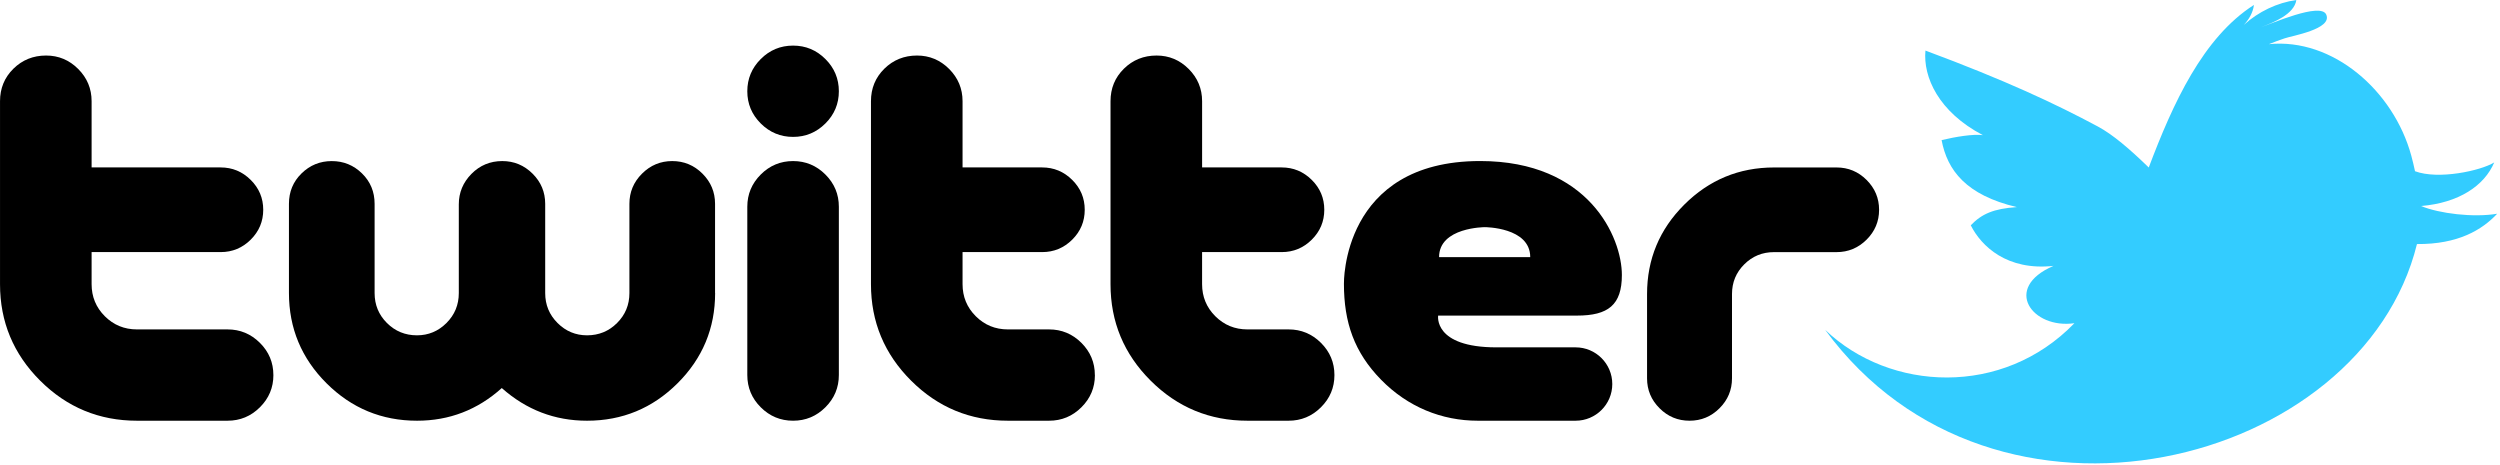
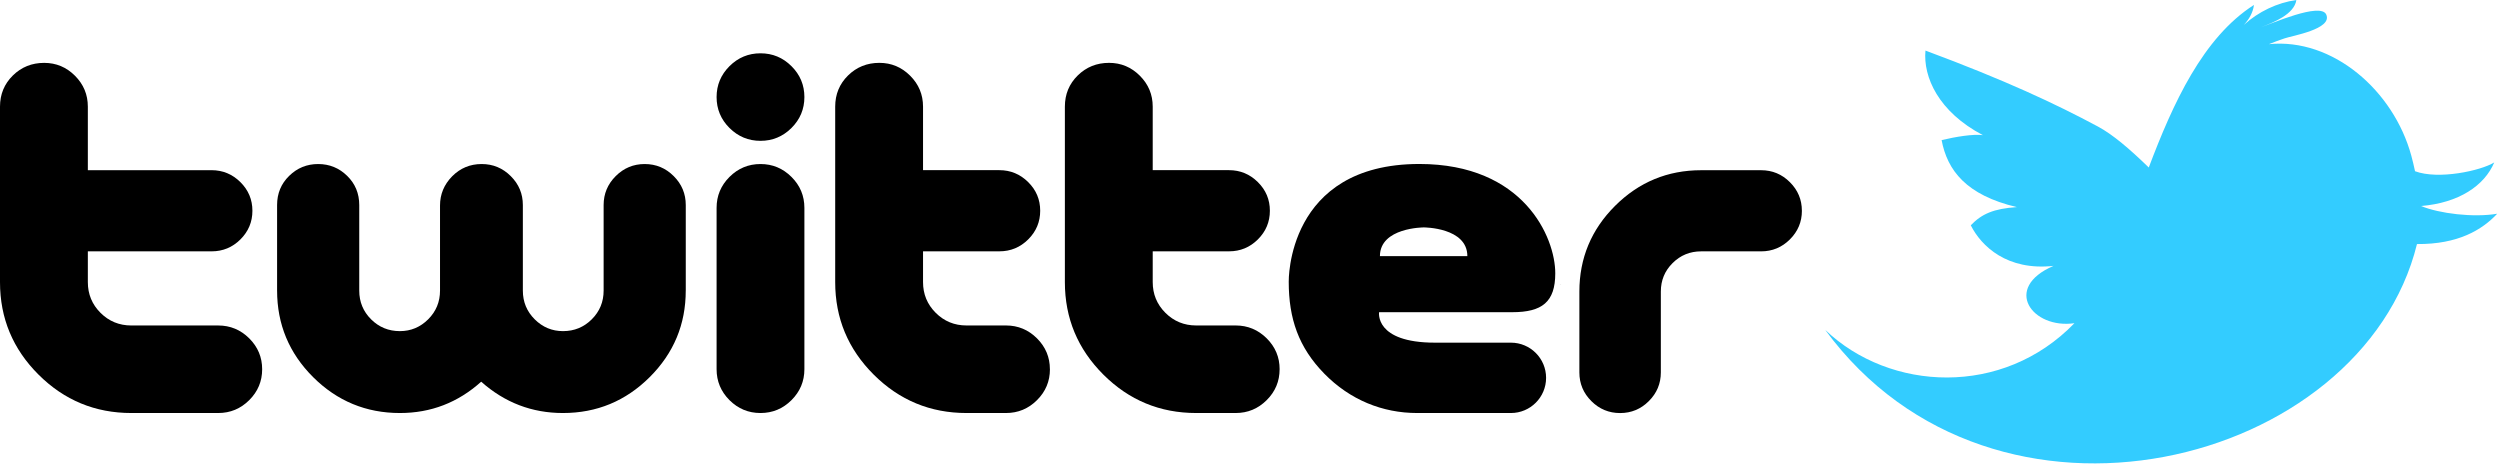
- <svg xmlns="http://www.w3.org/2000/svg" width="140" height="26">
-   <g>
+ <svg xmlns="http://www.w3.org/2000/svg" width="140" height="26" id="svg3063" version="1.1">
+   <defs id="defs3082" />
+   <g id="g3065">
    <g id="svg_1">
-       <path d="m87.389,15.943c-0.02,0.004 -0.041,0.002 -0.062,0.006l0.108,-0.017c-0.017,0.002 -0.029,0.009 -0.046,0.012l-0,0z" id="path7" clip-path="none" fill="black" />
-       <path d="m15.31,21.004c0,0.702 -0.252,1.304 -0.755,1.804c-0.503,0.501 -1.107,0.752 -1.811,0.752l-5.073,0c-2.114,0 -3.92,-0.747 -5.42,-2.242c-1.5,-1.495 -2.25,-3.295 -2.25,-5.402l0,-10.247c0,-0.722 0.25,-1.329 0.749,-1.821c0.5,-0.491 1.11,-0.738 1.83,-0.738c0.699,0 1.3,0.251 1.799,0.752c0.5,0.501 0.751,1.102 0.751,1.804l0,3.71l7.223,0c0.656,0 1.217,0.232 1.686,0.698c0.469,0.465 0.702,1.022 0.702,1.673c0,0.65 -0.233,1.208 -0.7,1.673c-0.467,0.464 -1.027,0.697 -1.68,0.697l-7.231,0l0,1.796c0,0.704 0.246,1.302 0.74,1.796c0.493,0.492 1.093,0.738 1.798,0.738l5.074,0c0.704,0 1.309,0.251 1.812,0.752c0.504,0.501 0.755,1.103 0.755,1.804l0,0l0,0l0,0l0,0l-0,-0z" id="path9" clip-path="none" fill="black" />
-       <path d="m74.728,21.004c0,0.702 -0.252,1.304 -0.755,1.804c-0.503,0.501 -1.107,0.752 -1.811,0.752l-2.304,0c-2.114,0 -3.92,-0.747 -5.42,-2.242c-1.5,-1.495 -2.249,-3.295 -2.249,-5.402l0,-10.247c0,-0.722 0.249,-1.329 0.749,-1.821c0.499,-0.491 1.11,-0.738 1.83,-0.738c0.699,0 1.3,0.251 1.799,0.752c0.5,0.501 0.751,1.102 0.751,1.804l0,3.71l4.454,0c0.656,0 1.217,0.233 1.686,0.698c0.469,0.465 0.702,1.022 0.702,1.673c0,0.65 -0.233,1.208 -0.7,1.673c-0.467,0.464 -1.027,0.697 -1.68,0.697l-4.463,0l0,1.796c0,0.704 0.246,1.302 0.74,1.796c0.494,0.492 1.093,0.738 1.798,0.738l2.306,0c0.704,0 1.309,0.251 1.812,0.752c0.503,0.501 0.755,1.103 0.755,1.804l0,0l0,0l-0,0l-0,0l0,0l-0,0z" id="path11" clip-path="none" fill="black" />
-       <path d="m61.315,21.004c0,0.702 -0.252,1.304 -0.755,1.804c-0.503,0.501 -1.107,0.752 -1.811,0.752l-2.305,0c-2.114,0 -3.92,-0.747 -5.42,-2.242c-1.5,-1.495 -2.25,-3.295 -2.25,-5.402l0,-10.247c0,-0.722 0.25,-1.329 0.749,-1.821c0.5,-0.491 1.109,-0.738 1.83,-0.738c0.699,0 1.3,0.251 1.799,0.752c0.5,0.501 0.751,1.102 0.751,1.804l0,3.71l4.454,0c0.656,0 1.218,0.233 1.686,0.698c0.469,0.465 0.702,1.022 0.702,1.673c0,0.65 -0.233,1.208 -0.7,1.673c-0.467,0.464 -1.027,0.697 -1.68,0.697l-4.462,0l0,1.796c0,0.704 0.246,1.302 0.74,1.796c0.493,0.492 1.093,0.738 1.797,0.738l2.306,0c0.704,0 1.309,0.251 1.812,0.752c0.502,0.501 0.754,1.103 0.754,1.804l0,0l0,0l0,0l0,0z" id="path13" clip-path="none" fill="black" />
-       <path d="m40.047,16.409c0,1.971 -0.701,3.656 -2.104,5.054c-1.403,1.398 -3.092,2.097 -5.069,2.097c-1.808,0 -3.399,-0.609 -4.774,-1.829c-1.356,1.22 -2.938,1.829 -4.745,1.829c-1.976,0 -3.667,-0.699 -5.07,-2.097c-1.402,-1.398 -2.104,-3.083 -2.104,-5.054l0,-4.995c0,-0.676 0.235,-1.243 0.706,-1.703c0.469,-0.46 1.034,-0.69 1.692,-0.69c0.659,0 1.224,0.23 1.693,0.69c0.47,0.46 0.706,1.028 0.706,1.704l0,4.997c0,0.659 0.231,1.217 0.691,1.677c0.462,0.46 1.022,0.689 1.681,0.689c0.64,0 1.191,-0.229 1.652,-0.689c0.461,-0.461 0.691,-1.019 0.691,-1.677l0,-4.969c0,-0.657 0.236,-1.225 0.707,-1.704c0.472,-0.478 1.048,-0.719 1.727,-0.719c0.659,0 1.225,0.235 1.697,0.705c0.472,0.469 0.707,1.033 0.707,1.69l0,4.997c0,0.659 0.231,1.217 0.692,1.677c0.461,0.46 1.012,0.689 1.652,0.689c0.659,0 1.22,-0.229 1.68,-0.689c0.462,-0.461 0.692,-1.019 0.692,-1.677l0,-4.997c0,-0.657 0.235,-1.221 0.706,-1.69c0.47,-0.47 1.035,-0.705 1.692,-0.705c0.659,0 1.224,0.235 1.693,0.704c0.47,0.469 0.705,1.032 0.705,1.689l0,4.995l-0.001,0l0,0l-0,-0z" id="path15" clip-path="none" fill="black" />
-       <path d="m46.976,5.11c0,0.701 -0.251,1.303 -0.754,1.804c-0.503,0.501 -1.106,0.752 -1.809,0.752c-0.705,0 -1.308,-0.251 -1.811,-0.752c-0.502,-0.501 -0.753,-1.103 -0.753,-1.804c0,-0.702 0.252,-1.303 0.753,-1.804c0.503,-0.502 1.106,-0.752 1.811,-0.752c0.704,0 1.307,0.25 1.809,0.752c0.503,0.501 0.754,1.102 0.754,1.804z" id="path17" clip-path="none" fill="black" />
-       <path d="m46.976,21.001c0,0.703 -0.251,1.305 -0.754,1.807c-0.503,0.502 -1.106,0.752 -1.809,0.752c-0.705,0 -1.308,-0.25 -1.811,-0.752c-0.502,-0.501 -0.753,-1.104 -0.753,-1.807l0,-9.422c0,-0.703 0.252,-1.305 0.753,-1.806c0.503,-0.502 1.106,-0.753 1.811,-0.753c0.704,0 1.307,0.251 1.809,0.753c0.503,0.501 0.754,1.103 0.754,1.806l0,9.422z" id="path19" clip-path="none" fill="black" />
-       <path d="m105.229,11.749c0,0.65 -0.234,1.208 -0.702,1.673c-0.467,0.464 -1.027,0.697 -1.68,0.697l-3.502,0c-0.654,0 -1.21,0.228 -1.667,0.685c-0.458,0.456 -0.686,1.009 -0.686,1.662l0,4.72c0,0.651 -0.233,1.211 -0.699,1.676c-0.467,0.467 -1.026,0.698 -1.679,0.698c-0.653,0 -1.213,-0.231 -1.679,-0.698c-0.467,-0.465 -0.7,-1.023 -0.7,-1.675l0,-4.718c0,-1.954 0.695,-3.625 2.086,-5.011c1.391,-1.386 3.067,-2.08 5.027,-2.08l3.5,0c0.654,0 1.214,0.233 1.68,0.698c0.467,0.465 0.701,1.022 0.701,1.673l-0,0l0,0l-0,-0z" id="path21" clip-path="none" fill="black" />
-       <path d="m82.757,23.56c-2.018,0 -3.92,-0.767 -5.421,-2.3c-1.499,-1.534 -2.076,-3.206 -2.076,-5.367c0,0 -0.146,-6.875 7.629,-6.875c6.084,0 7.936,4.273 7.936,6.383c0,1.677 -0.767,2.272 -2.513,2.272l-7.776,0c0,0 -0.282,1.779 3.261,1.779l4.437,0c1.134,0 2.054,0.92 2.054,2.054c0,1.135 -0.92,2.054 -2.054,2.054l-5.477,0l0,0l0,0l-0,0zm-2.169,-9.162l5.105,0c0,-1.677 -2.539,-1.677 -2.539,-1.677c0,0 -2.566,-0 -2.566,1.677z" id="path23" clip-path="none" fill="black" />
-       <path id="path25" d="m139.842,11.969c-1.325,0.226 -3.245,-0.009 -4.264,-0.432c2.115,-0.175 3.547,-1.136 4.099,-2.441c-0.762,0.469 -3.13,0.98 -4.436,0.493c-0.065,-0.307 -0.135,-0.599 -0.207,-0.864c-0.994,-3.659 -4.405,-6.609 -7.975,-6.252c0.287,-0.117 0.58,-0.225 0.875,-0.324c0.391,-0.141 2.698,-0.517 2.336,-1.331c-0.307,-0.718 -3.127,0.54 -3.658,0.705c0.701,-0.263 1.861,-0.716 1.984,-1.522c-1.073,0.147 -2.127,0.655 -2.941,1.394c0.295,-0.316 0.517,-0.702 0.564,-1.118c-2.863,1.832 -4.536,5.522 -5.889,9.103c-1.063,-1.032 -2.007,-1.844 -2.851,-2.296c-2.37,-1.271 -5.205,-2.599 -9.654,-4.252c-0.137,1.473 0.727,3.434 3.217,4.736c-0.539,-0.073 -1.525,0.09 -2.313,0.278c0.32,1.69 1.37,3.08 4.213,3.752c-1.299,0.085 -1.972,0.383 -2.579,1.019c0.591,1.175 2.037,2.556 4.632,2.272c-2.889,1.247 -1.178,3.554 1.172,3.21c-4.007,4.146 -10.328,3.838 -13.957,0.374c9.474,12.924 30.071,7.642 33.14,-4.806c2.301,0.019 3.652,-0.797 4.491,-1.697l0,0l0,0l0,0l0,0l0,0l-0,0z" clip-path="none" fill="#33ccff" />
+       <path d="m 87.389,15.943 c -0.02,0.004 -0.041,0.002 -0.062,0.006 l 0.108,-0.017 c -0.017,0.002 -0.029,0.009 -0.046,0.012 l -8e-6,0 z" id="path7" clip-path="none" style="fill:#000000" />
+       <path d="m 14.681,20.678 c 0,0.673 -0.241,1.25 -0.724,1.73 -0.483,0.481 -1.061,0.721 -1.737,0.721 l -4.865,0 c -2.027,0 -3.759,-0.716 -5.197,-2.15 C 0.719,19.545 1e-5,17.819 1e-5,15.799 l 0,-9.826 C 1e-5,5.281 0.24,4.7 0.719,4.228 1.198,3.757 1.783,3.521 2.474,3.521 c 0.671,0 1.247,0.241 1.725,0.721 0.48,0.48 0.72,1.056 0.72,1.73 l 0,3.558 6.926,0 c 0.629,0 1.167,0.223 1.617,0.669 0.449,0.445 0.673,0.98 0.673,1.604 0,0.623 -0.224,1.158 -0.671,1.604 -0.447,0.445 -0.985,0.668 -1.611,0.668 l -6.934,0 0,1.722 c 0,0.675 0.236,1.249 0.71,1.722 0.473,0.472 1.048,0.708 1.724,0.708 l 4.866,0 c 0.675,0 1.255,0.241 1.738,0.721 0.483,0.481 0.724,1.057 0.724,1.73 l 0,0 0,0 0,0 0,0 -9e-6,-1.1e-5 z" id="path9" clip-path="none" style="fill:#000000" />
+       <path d="m 71.658,20.678 c 0,0.673 -0.241,1.25 -0.724,1.73 -0.483,0.481 -1.061,0.721 -1.737,0.721 l -2.21,0 c -2.027,0 -3.759,-0.716 -5.197,-2.15 -1.438,-1.434 -2.157,-3.16 -2.157,-5.18 l 0,-9.826 c 0,-0.693 0.239,-1.274 0.719,-1.746 0.479,-0.471 1.064,-0.707 1.755,-0.707 0.67,0 1.247,0.241 1.725,0.721 0.48,0.48 0.72,1.056 0.72,1.73 l 0,3.558 4.271,0 c 0.629,0 1.167,0.223 1.617,0.669 0.45,0.445 0.673,0.98 0.673,1.604 0,0.623 -0.223,1.158 -0.671,1.604 -0.448,0.445 -0.985,0.668 -1.611,0.668 l -4.279,0 0,1.722 c 0,0.675 0.236,1.249 0.71,1.722 0.473,0.472 1.048,0.708 1.724,0.708 l 2.211,0 c 0.675,0 1.255,0.241 1.738,0.721 0.483,0.481 0.724,1.057 0.724,1.73 l 0,0 0,0 -2.2e-5,0 -7e-6,0 0,0 -8e-6,0 z" id="path11" clip-path="none" style="fill:#000000" />
+       <path d="m 58.796,20.678 c 0,0.673 -0.241,1.25 -0.724,1.73 -0.483,0.481 -1.061,0.721 -1.737,0.721 l -2.21,0 c -2.027,0 -3.759,-0.716 -5.197,-2.15 -1.438,-1.434 -2.157,-3.16 -2.157,-5.18 l 0,-9.826 c 0,-0.693 0.24,-1.274 0.719,-1.746 0.479,-0.471 1.064,-0.707 1.755,-0.707 0.67,0 1.247,0.241 1.725,0.721 0.48,0.48 0.72,1.056 0.72,1.73 l 0,3.558 4.271,0 c 0.629,0 1.167,0.223 1.617,0.669 0.45,0.445 0.673,0.98 0.673,1.604 0,0.623 -0.223,1.158 -0.671,1.604 -0.448,0.445 -0.985,0.668 -1.611,0.668 l -4.279,0 0,1.722 c 0,0.675 0.236,1.249 0.71,1.722 0.473,0.472 1.048,0.708 1.723,0.708 l 2.211,0 c 0.675,0 1.255,0.241 1.737,0.721 0.481,0.481 0.723,1.057 0.723,1.73 l 0,0 0,0 0,0 3e-5,0 z" id="path13" clip-path="none" style="fill:#000000" />
+       <path d="m 38.402,16.271 c 0,1.89 -0.672,3.506 -2.018,4.847 -1.345,1.341 -2.965,2.011 -4.861,2.011 -1.734,0 -3.259,-0.584 -4.577,-1.754 -1.3,1.17 -2.817,1.754 -4.55,1.754 -1.895,0 -3.516,-0.67 -4.862,-2.011 -1.345,-1.341 -2.017,-2.957 -2.017,-4.847 l 0,-4.79 c 0,-0.648 0.225,-1.192 0.677,-1.633 0.45,-0.441 0.992,-0.662 1.623,-0.662 0.632,0 1.173,0.221 1.624,0.662 0.451,0.441 0.677,0.986 0.677,1.634 l 0,4.792 c 0,0.632 0.221,1.167 0.663,1.608 0.443,0.441 0.98,0.661 1.612,0.661 0.614,0 1.142,-0.22 1.585,-0.661 0.442,-0.442 0.663,-0.977 0.663,-1.608 l 0,-4.765 c 0,-0.63 0.227,-1.174 0.678,-1.634 0.453,-0.459 1.005,-0.689 1.656,-0.689 0.632,0 1.175,0.225 1.627,0.676 0.453,0.45 0.678,0.991 0.678,1.62 l 0,4.792 c 0,0.632 0.221,1.167 0.664,1.608 0.442,0.441 0.971,0.661 1.584,0.661 0.632,0 1.17,-0.22 1.611,-0.661 0.443,-0.442 0.664,-0.977 0.664,-1.608 l 0,-4.792 c 0,-0.63 0.226,-1.171 0.677,-1.62 0.451,-0.451 0.992,-0.676 1.623,-0.676 0.632,0 1.174,0.225 1.624,0.675 0.451,0.45 0.676,0.99 0.676,1.62 l 0,4.79 -5.84e-4,0 1e-5,0 -1e-5,-9e-6 z" id="path15" clip-path="none" style="fill:#000000" />
+       <path d="m 45.046,5.436 c 0,0.672 -0.241,1.249 -0.723,1.73 -0.483,0.48 -1.061,0.721 -1.735,0.721 -0.676,0 -1.254,-0.241 -1.737,-0.721 -0.481,-0.48 -0.722,-1.057 -0.722,-1.73 0,-0.673 0.241,-1.25 0.722,-1.73 0.483,-0.481 1.061,-0.721 1.737,-0.721 0.675,0 1.253,0.24 1.735,0.721 0.483,0.48 0.723,1.057 0.723,1.73 z" id="path17" clip-path="none" style="fill:#000000" />
+       <path d="m 45.046,20.675 c 0,0.674 -0.241,1.251 -0.723,1.733 -0.483,0.481 -1.061,0.721 -1.735,0.721 -0.676,0 -1.254,-0.24 -1.737,-0.721 -0.481,-0.481 -0.722,-1.059 -0.722,-1.733 l 0,-9.035 c 0,-0.674 0.241,-1.251 0.722,-1.732 0.483,-0.481 1.061,-0.722 1.737,-0.722 0.675,0 1.253,0.241 1.735,0.722 0.483,0.48 0.723,1.058 0.723,1.732 l 0,9.035 z" id="path19" clip-path="none" style="fill:#000000" />
+       <path d="m 100.906,11.803 c 0,0.623 -0.224,1.158 -0.673,1.605 -0.448,0.445 -0.985,0.668 -1.611,0.668 l -3.358,0 c -0.627,0 -1.16,0.219 -1.599,0.657 -0.44,0.437 -0.658,0.968 -0.658,1.594 l 0,4.527 c 0,0.624 -0.223,1.161 -0.671,1.607 -0.447,0.448 -0.984,0.67 -1.61,0.67 -0.626,0 -1.163,-0.222 -1.61,-0.669 -0.447,-0.446 -0.671,-0.981 -0.671,-1.606 l 0,-4.524 c 0,-1.874 0.667,-3.476 2,-4.805 1.334,-1.329 2.941,-1.995 4.821,-1.995 l 3.356,0 c 0.627,0 1.164,0.223 1.611,0.669 0.448,0.446 0.672,0.98 0.672,1.604 l -2e-5,0 0,0 -10e-6,-9e-6 z" id="path21" clip-path="none" style="fill:#000000" />
+       <path d="m 79.357,23.129 c -1.935,0 -3.759,-0.735 -5.198,-2.206 -1.438,-1.471 -1.99,-3.074 -1.99,-5.147 0,0 -0.14,-6.593 7.316,-6.593 5.834,0 7.61,4.098 7.61,6.121 0,1.608 -0.736,2.179 -2.41,2.179 l -7.456,0 c 0,0 -0.27,1.706 3.127,1.706 l 4.255,0 c 1.088,0 1.97,0.882 1.97,1.97 0,1.088 -0.882,1.97 -1.97,1.97 l -5.252,0 0,3.44e-4 1.3e-5,1e-5 -1.3e-5,0 z m -2.08,-8.786 4.895,0 c 0,-1.608 -2.435,-1.608 -2.435,-1.608 0,0 -2.461,-3.45e-4 -2.461,1.608 z" id="path23" clip-path="none" style="fill:#000000" />
+       <path id="path25" d="m 139.843,11.969 c -1.325,0.226 -3.245,-0.009 -4.264,-0.432 2.115,-0.175 3.547,-1.136 4.099,-2.441 -0.762,0.469 -3.13,0.98 -4.436,0.493 -0.065,-0.307 -0.135,-0.599 -0.207,-0.864 -0.994,-3.659 -4.405,-6.609 -7.975,-6.252 0.287,-0.117 0.58,-0.225 0.875,-0.324 0.391,-0.141 2.698,-0.517 2.336,-1.331 -0.307,-0.718 -3.127,0.54 -3.658,0.705 0.701,-0.263 1.861,-0.716 1.984,-1.522 -1.073,0.147 -2.127,0.655 -2.941,1.394 0.295,-0.316 0.517,-0.702 0.564,-1.118 -2.863,1.832 -4.536,5.522 -5.889,9.103 -1.063,-1.032 -2.007,-1.844 -2.851,-2.296 -2.37,-1.271 -5.205,-2.599 -9.654,-4.252 -0.137,1.473 0.727,3.434 3.217,4.736 -0.539,-0.073 -1.525,0.09 -2.313,0.278 0.32,1.69 1.37,3.08 4.213,3.752 -1.299,0.085 -1.972,0.383 -2.579,1.019 0.591,1.175 2.037,2.556 4.632,2.272 -2.889,1.247 -1.178,3.554 1.172,3.21 -4.007,4.146 -10.328,3.838 -13.957,0.374 9.474,12.924 30.071,7.642 33.14,-4.806 2.301,0.019 3.652,-0.797 4.491,-1.697 l 0,0 0,0 0,10e-6 3e-5,0 0,0 -1e-5,0 z" clip-path="none" style="fill:#33ccff" />
    </g>
  </g>
</svg>
